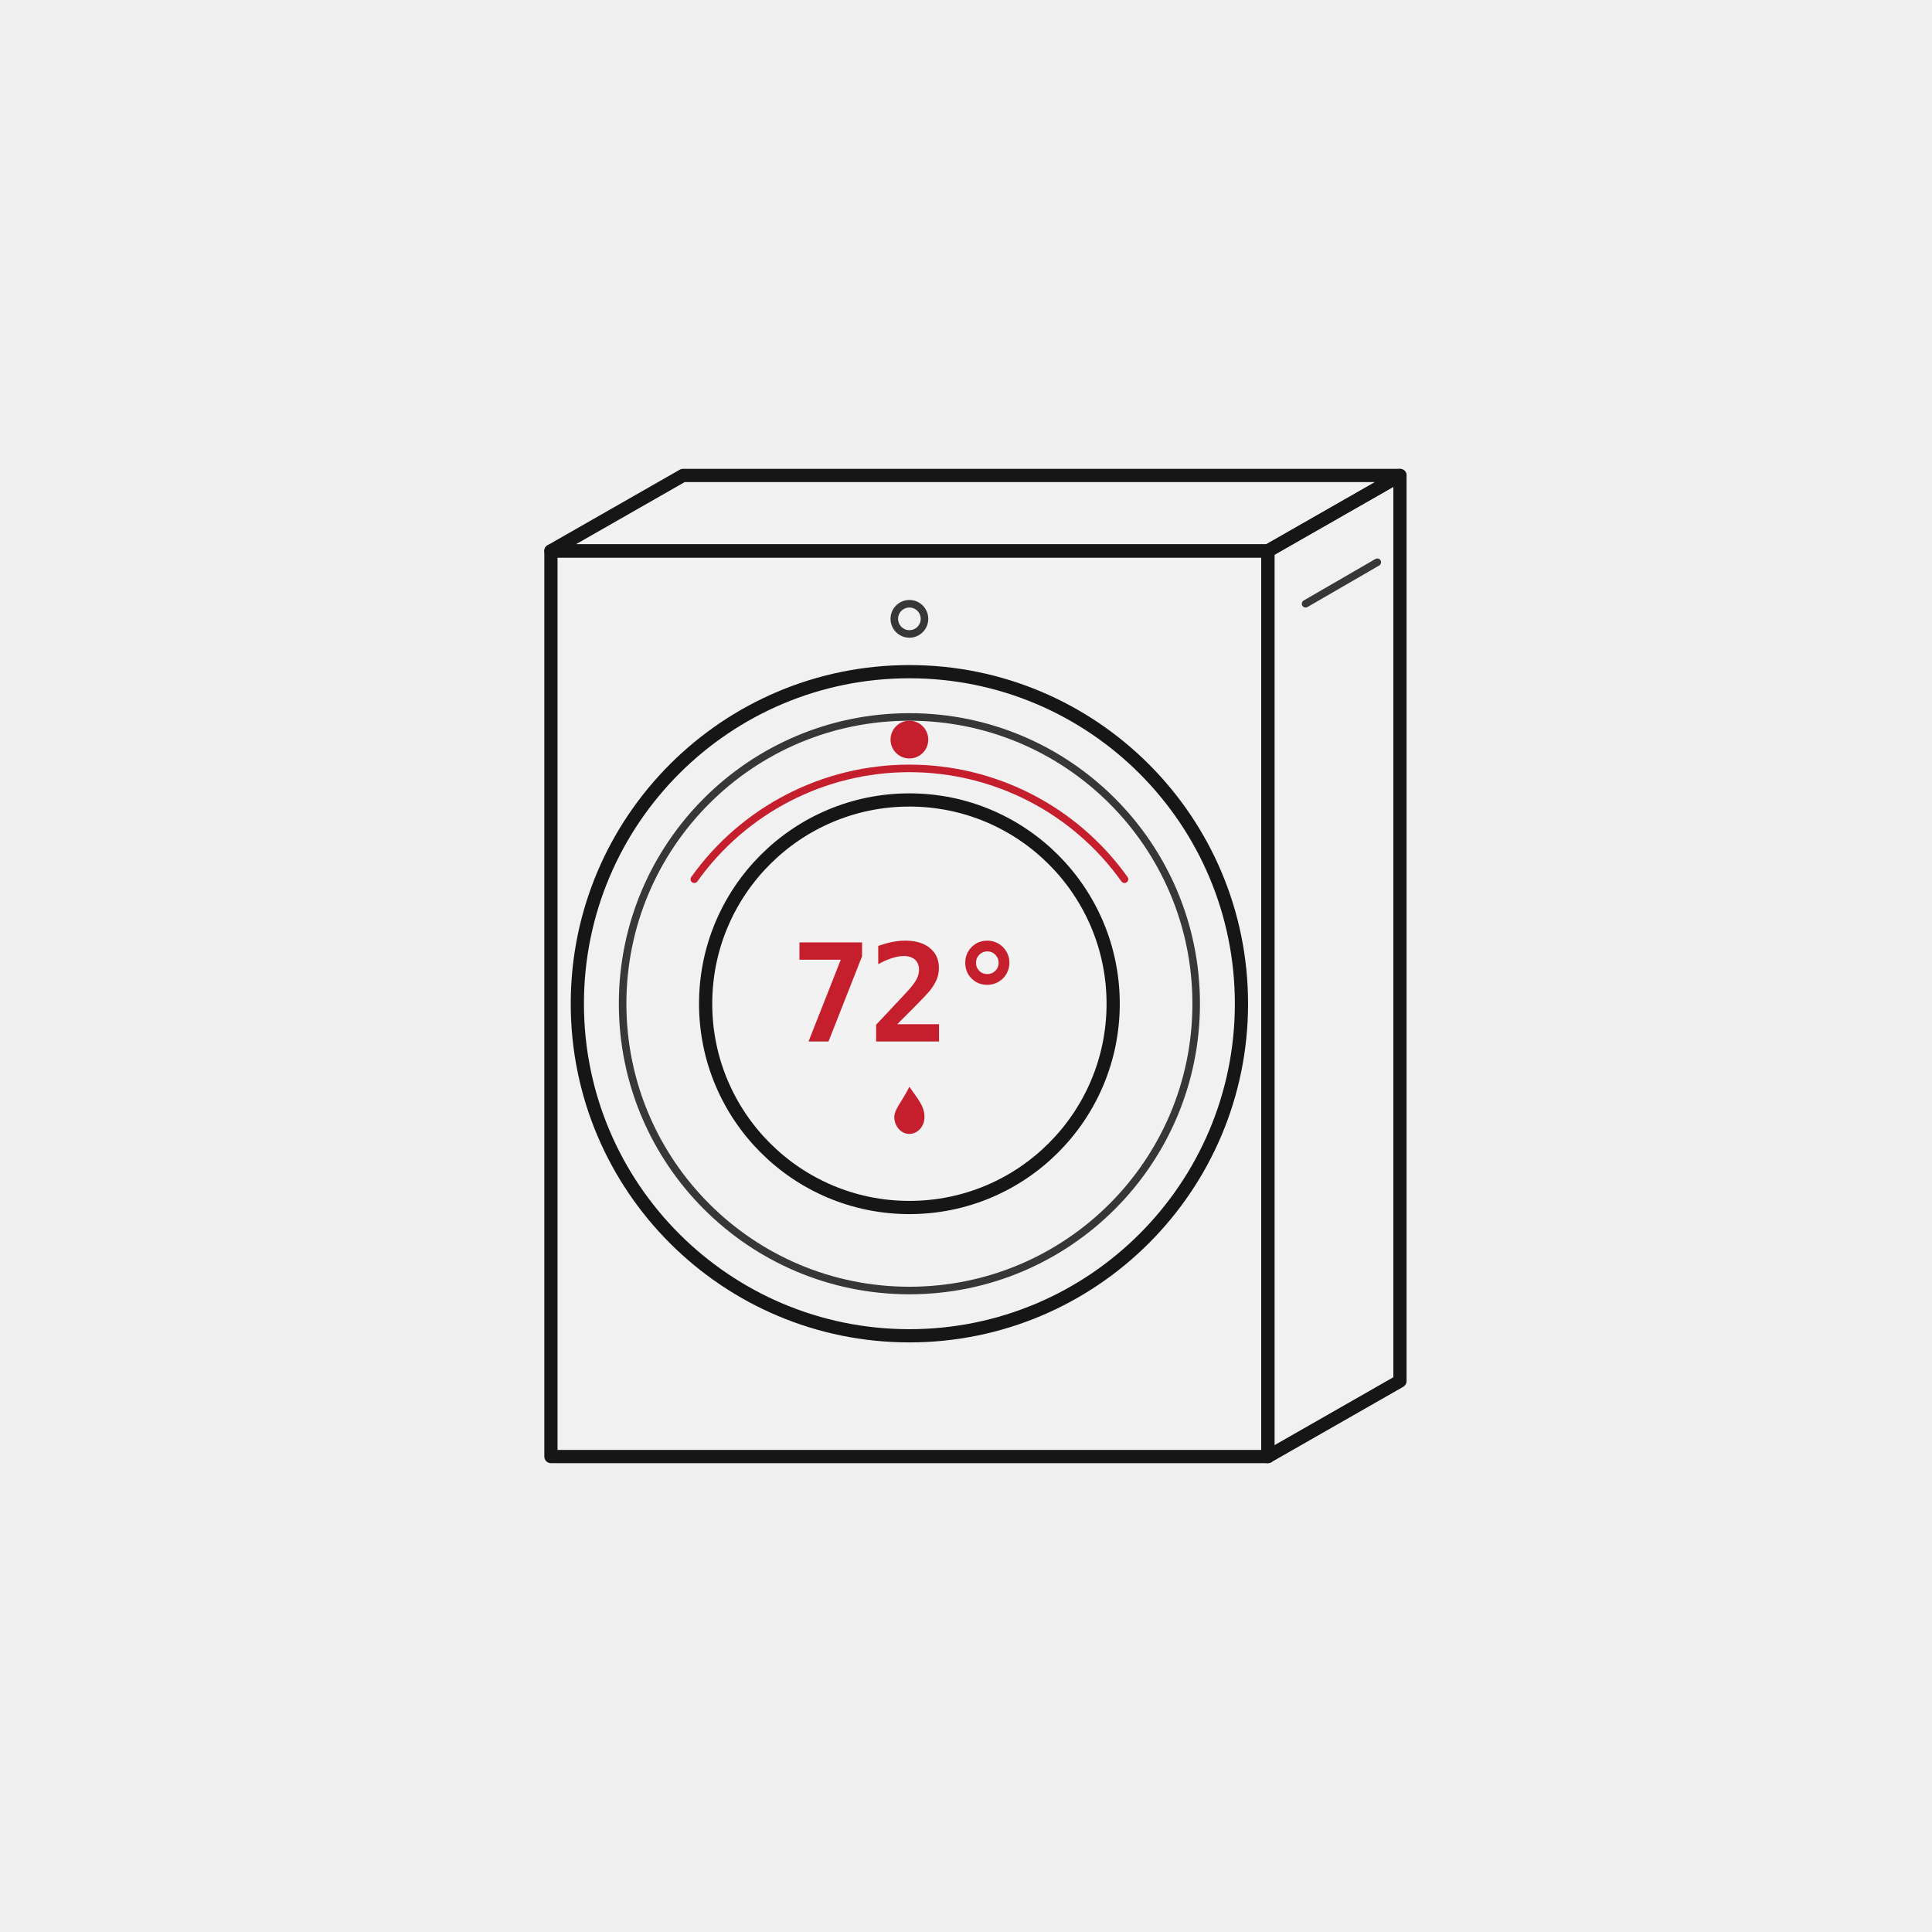
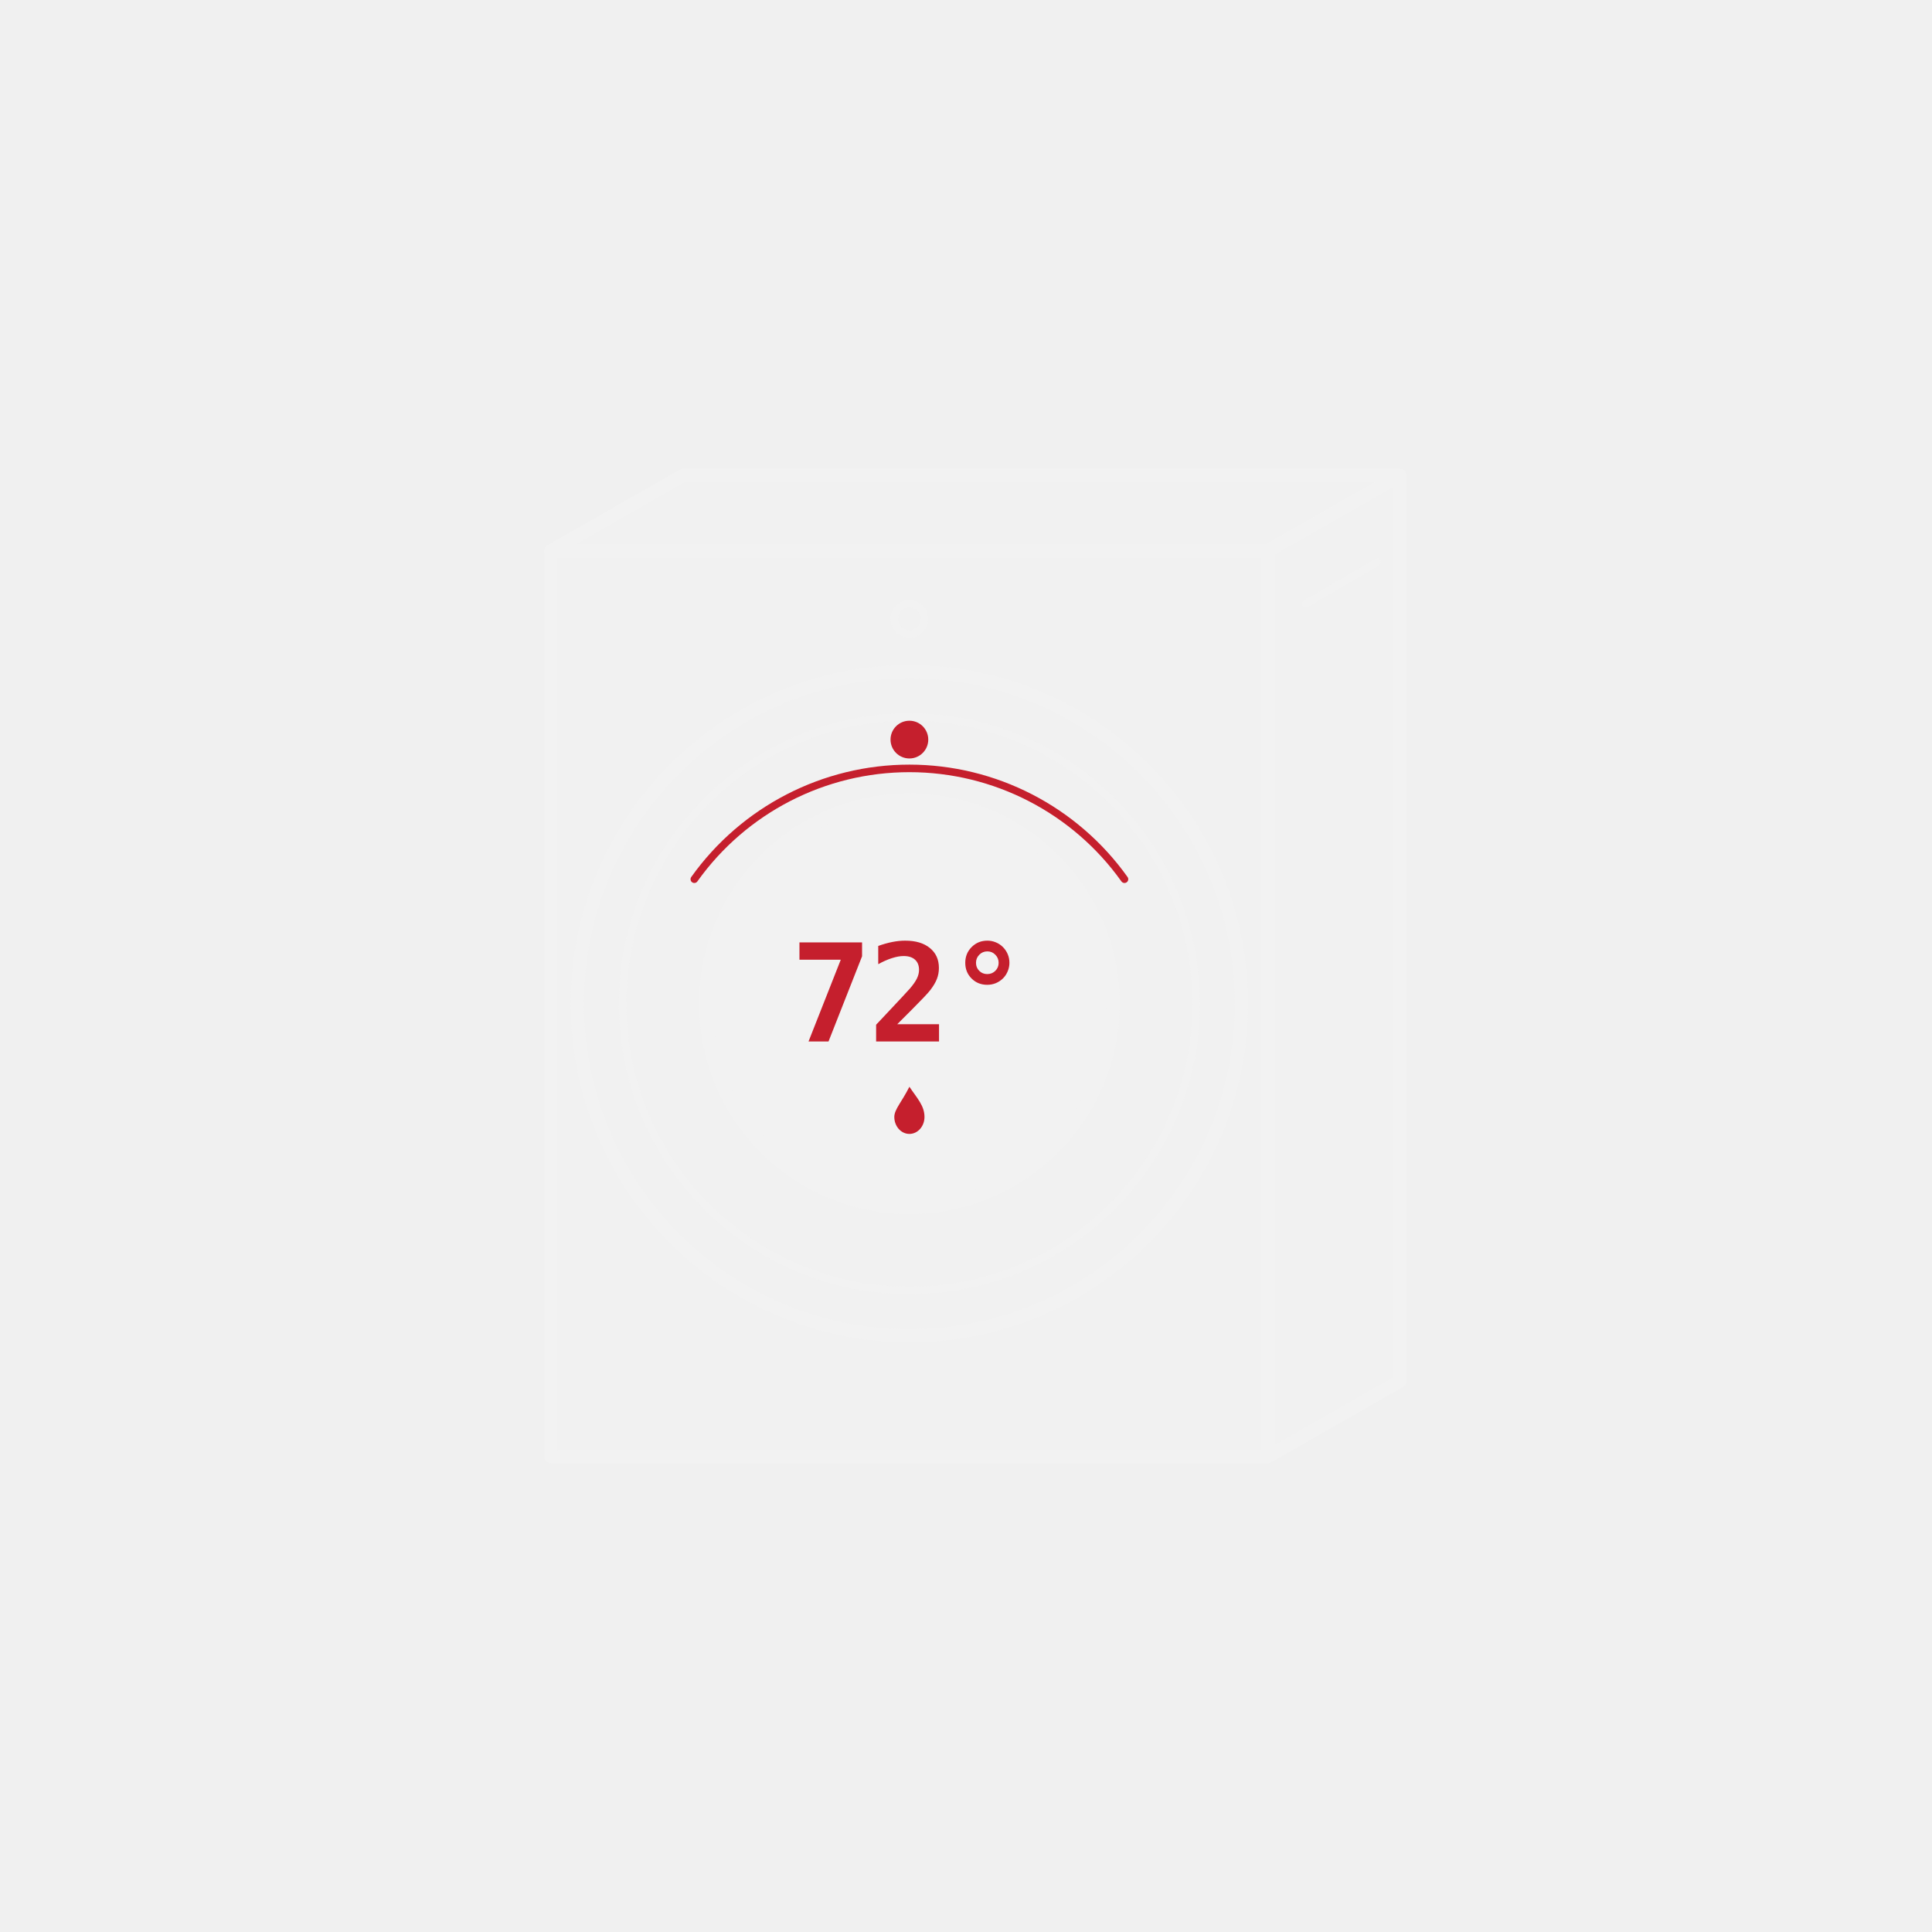
- <svg xmlns="http://www.w3.org/2000/svg" viewBox="0 0 512 512" fill="none" role="img" aria-label="Smart thermostat isometric">
-   <style>
- .ln{fill:none;stroke:#161616;stroke-width:3.5;stroke-linejoin:round;stroke-linecap:round}
- .thin{fill:none;stroke:#161616;stroke-width:2;stroke-linejoin:round;stroke-linecap:round;opacity:.85}
- .face{fill:#fff;fill-opacity:.05;stroke:#161616;stroke-width:3.5;stroke-linejoin:round;stroke-linecap:round}
- .red{fill:none;stroke:#c51f2d;stroke-width:3.5;stroke-linejoin:round;stroke-linecap:round}
- .red-thin{fill:none;stroke:#c51f2d;stroke-width:2;stroke-linejoin:round;stroke-linecap:round}
- .red-fill{fill:#c51f2d;stroke:none}
- @media (prefers-color-scheme:dark){
- .ln,.thin{stroke:#F2F2F2}
- .face{stroke:#F2F2F2}
- }
- </style>
-   <path class="face" d="M146 146 L336 146 L336 386 L146 386 Z" />
-   <path class="face" d="M336 146 L371 126 L371 366 L336 386 Z" />
-   <path class="face" d="M146 146 L181 126 L371 126 L336 146 Z" />
-   <circle class="thin" cx="241" cy="164" r="4" />
-   <circle class="ln" cx="241" cy="266" r="88" />
-   <circle class="thin" cx="241" cy="266" r="76" />
-   <path class="red-thin" d="M184 233 A70 70 0 0 1 298 233" />
-   <circle cx="241" cy="196" r="5" class="red-fill" />
-   <circle class="face" cx="241" cy="266" r="54" />
-   <text x="241" y="276" text-anchor="middle" font-family="'JetBrains Mono', Menlo, Monaco, monospace" font-size="36" font-weight="800" fill="#c51f2d" letter-spacing="-1">72°</text>
-   <path class="red-fill" d="M241 288 C243 291 245 293 245 296 C245 298.5 243.2 300.5 241 300.5 C238.8 300.5 237 298.5 237 296 C237 294 239 292 241 288 Z" />
-   <path class="thin" d="M346 160 L365 149" />
+ <svg xmlns="http://www.w3.org/2000/svg" viewBox="0 0 512 512" fill="none">
+   <path d="M146 146 L336 146 L336 386 L146 386 Z" fill="#FFFFFF" fill-opacity="0.05" stroke="#F2F2F2" stroke-width="3.5" stroke-linecap="round" stroke-linejoin="round" />
+   <path d="M336 146 L371 126 L371 366 L336 386 Z" fill="#FFFFFF" fill-opacity="0.05" stroke="#F2F2F2" stroke-width="3.5" stroke-linecap="round" stroke-linejoin="round" />
+   <path d="M146 146 L181 126 L371 126 L336 146 Z" fill="#FFFFFF" fill-opacity="0.05" stroke="#F2F2F2" stroke-width="3.5" stroke-linecap="round" stroke-linejoin="round" />
+   <circle cx="241" cy="164" r="4" fill="none" stroke="#F2F2F2" stroke-width="2" stroke-linecap="round" stroke-linejoin="round" opacity="0.85" />
+   <circle cx="241" cy="266" r="88" fill="none" stroke="#F2F2F2" stroke-width="3.5" stroke-linecap="round" stroke-linejoin="round" />
+   <circle cx="241" cy="266" r="76" fill="none" stroke="#F2F2F2" stroke-width="2" stroke-linecap="round" stroke-linejoin="round" opacity="0.85" />
+   <path d="M184 233 A70 70 0 0 1 298 233" fill="none" stroke="#C51F2D" stroke-width="2" stroke-linecap="round" stroke-linejoin="round" />
+   <circle cx="241" cy="196" r="5" fill="#C51F2D" stroke="none" />
+   <circle cx="241" cy="266" r="54" fill="#FFFFFF" fill-opacity="0.05" stroke="#F2F2F2" stroke-width="3.5" stroke-linecap="round" stroke-linejoin="round" />
+   <text x="241" y="276" text-anchor="middle" font-family="Menlo, Monaco, monospace" font-size="36" font-weight="800" fill="#c51f2d" letter-spacing="-1">72°</text>
+   <path d="M241 288 C243 291 245 293 245 296 C245 298.5 243.2 300.5 241 300.5 C238.8 300.5 237 298.5 237 296 C237 294 239 292 241 288 Z" fill="#C51F2D" stroke="none" />
+   <path d="M346 160 L365 149" fill="none" stroke="#F2F2F2" stroke-width="2" stroke-linecap="round" stroke-linejoin="round" opacity="0.85" />
</svg>
